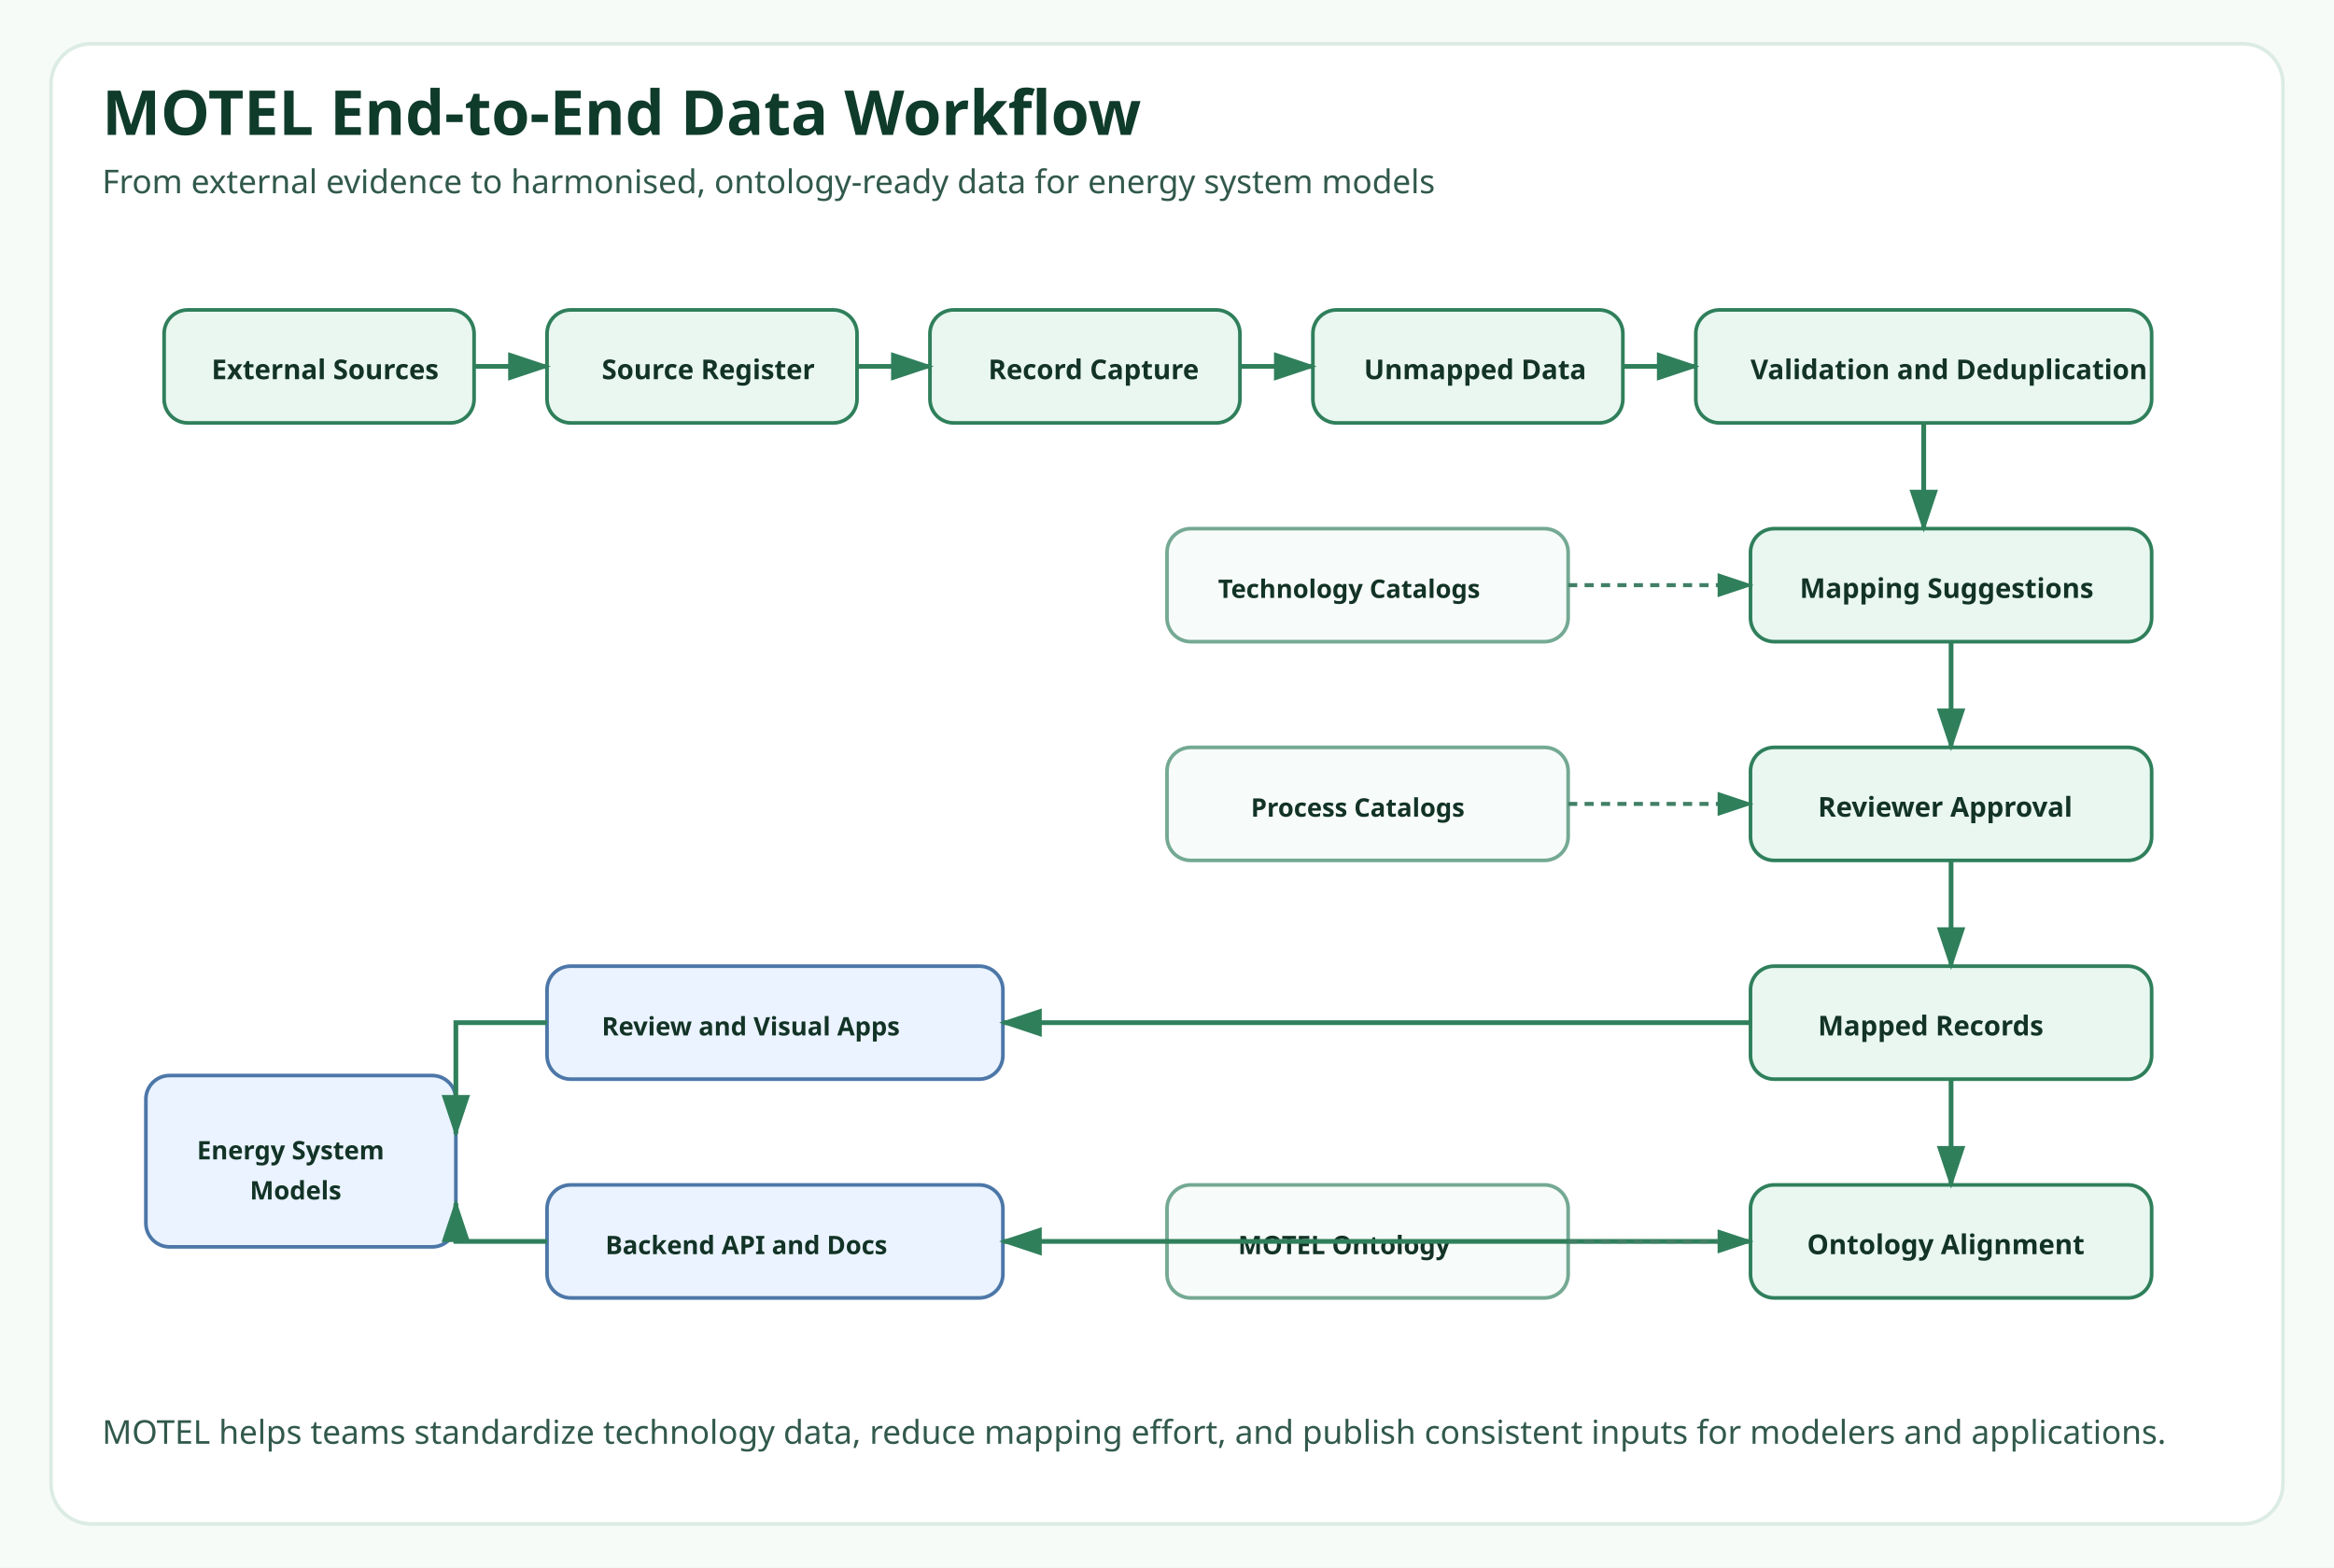
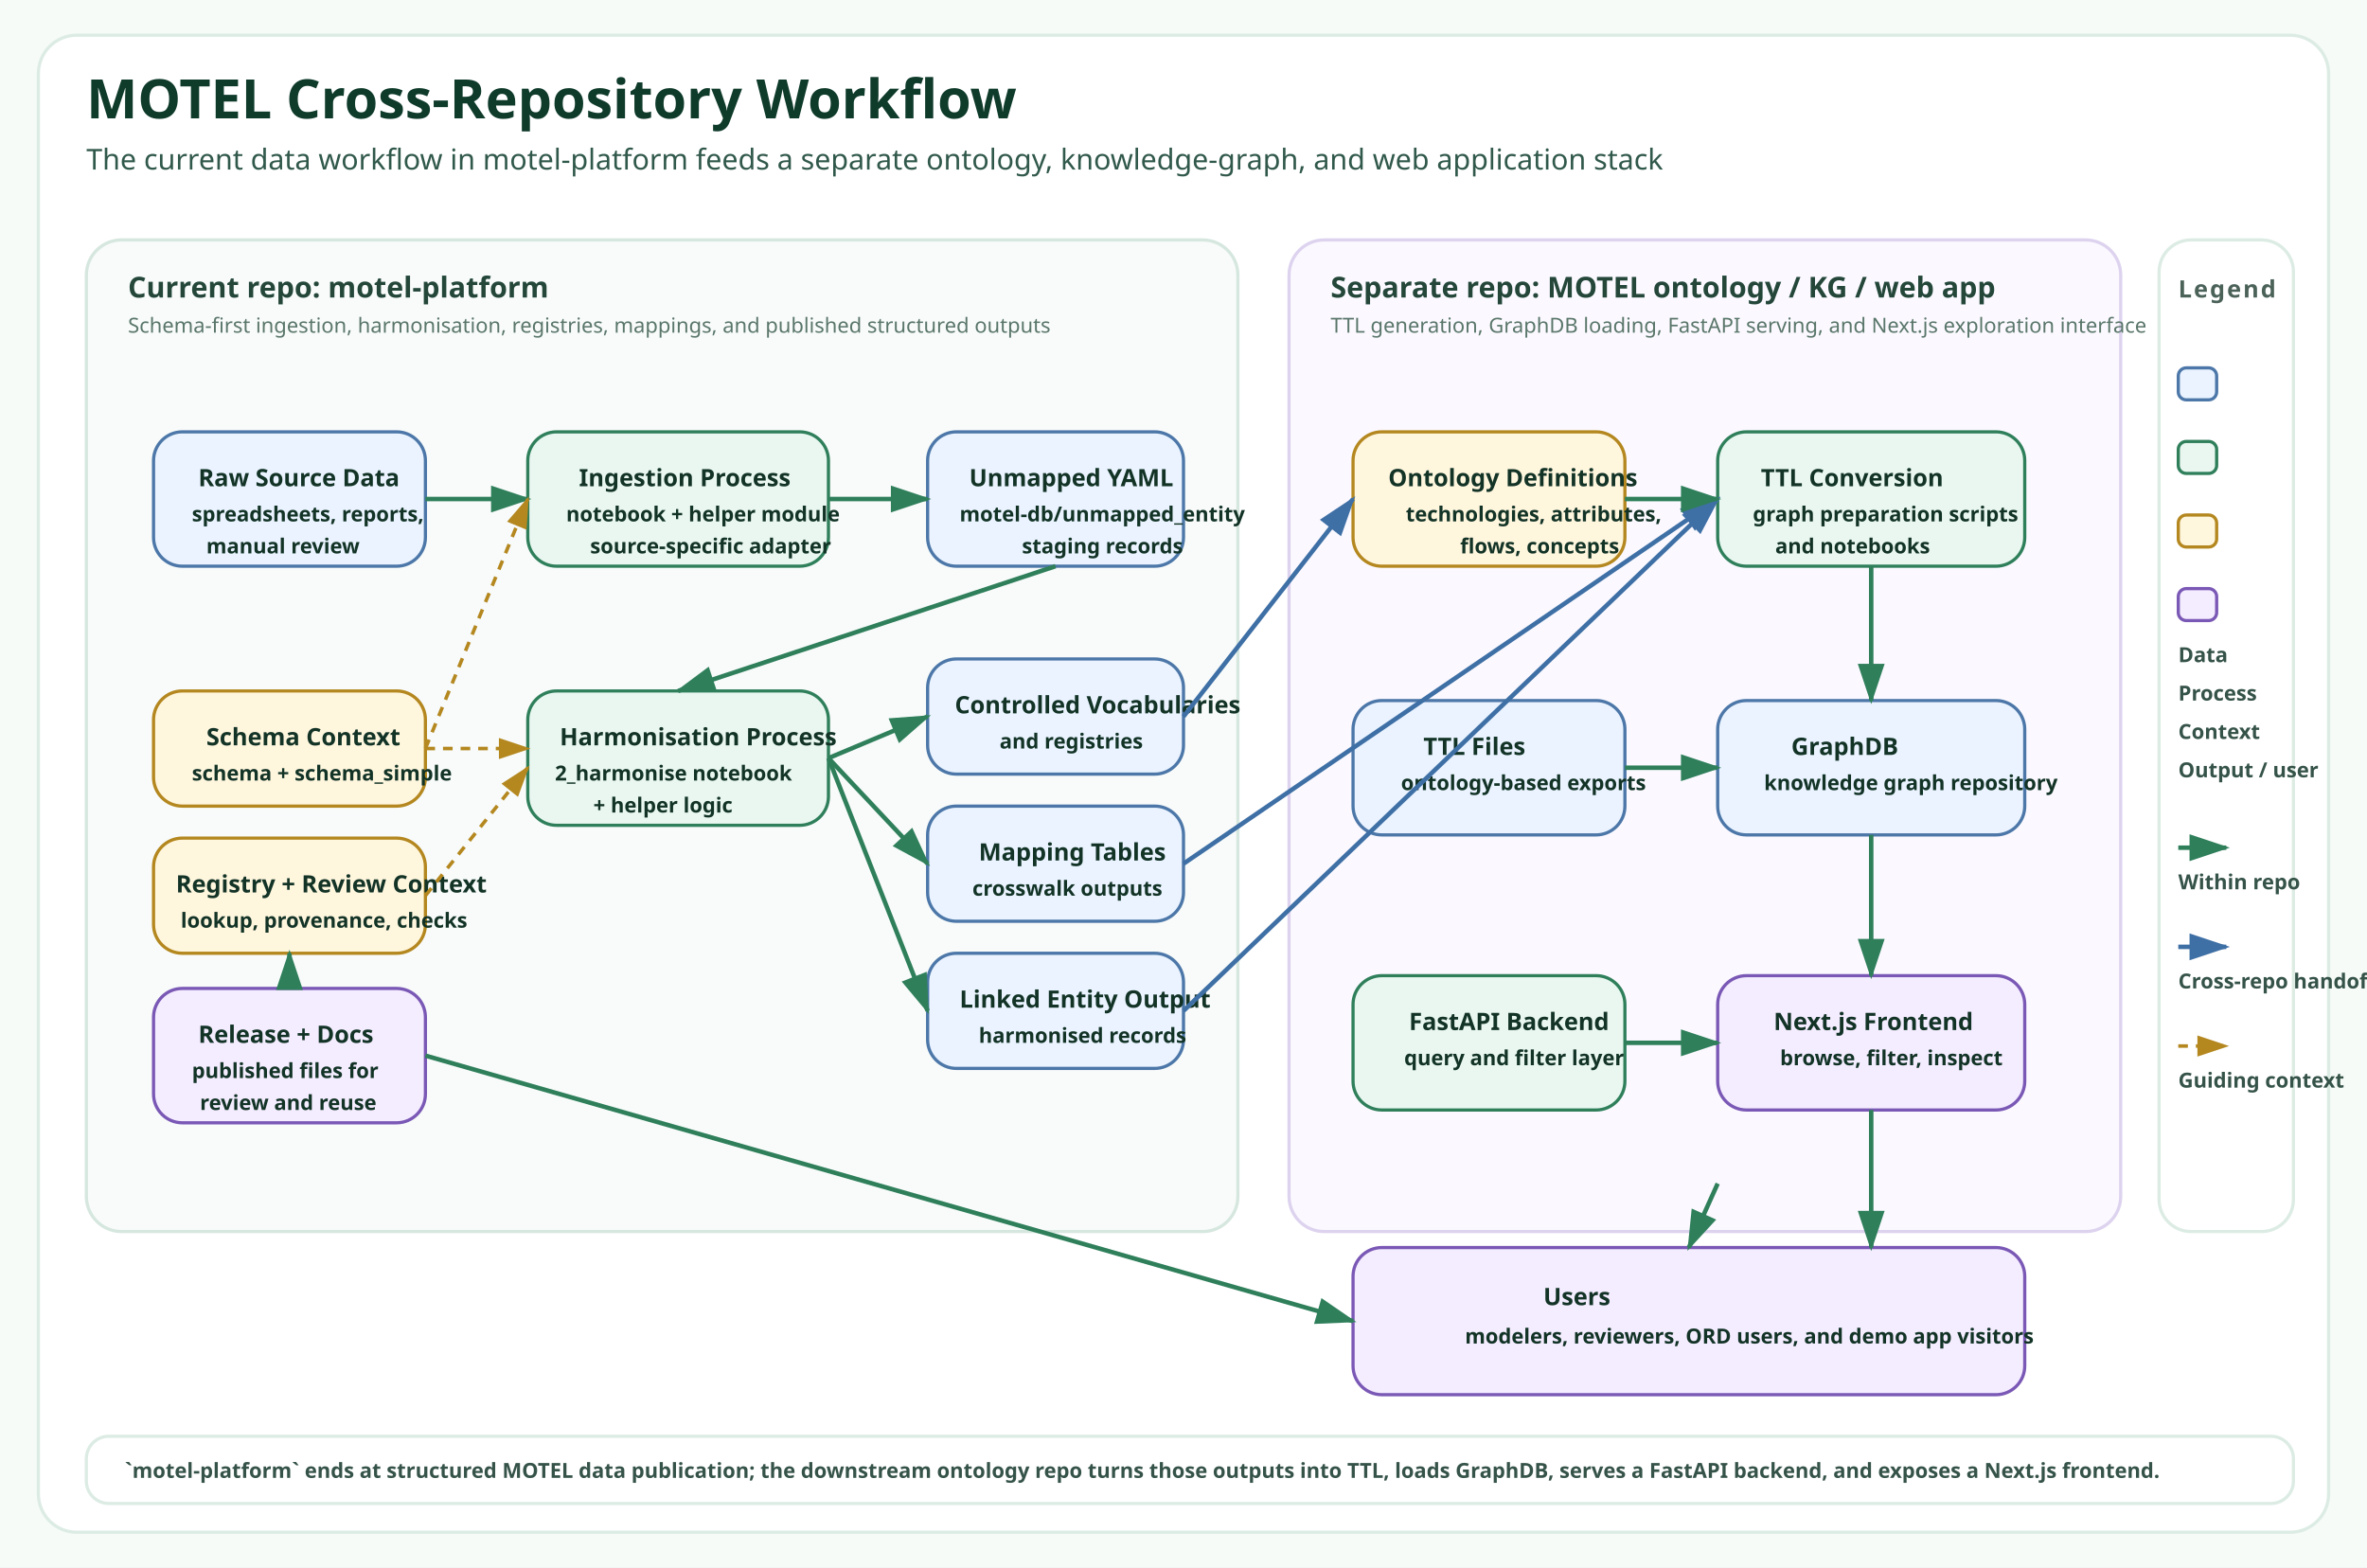
- <svg xmlns="http://www.w3.org/2000/svg" width="1280" height="860" viewBox="0 0 1280 860" role="img" aria-labelledby="title desc">
+ <svg xmlns="http://www.w3.org/2000/svg" width="1480" height="980" viewBox="0 0 1480 980" role="img" aria-labelledby="title desc">
  <defs>
    <style>
      .title { font: 700 34px 'Segoe UI', Tahoma, sans-serif; fill: #0f3b2b; }
      .subtitle { font: 500 18px 'Segoe UI', Tahoma, sans-serif; fill: #31594b; }
+       .repoTitle { font: 700 18px 'Segoe UI', Tahoma, sans-serif; fill: #24473a; }
+       .repoNote { font: 500 13px 'Segoe UI', Tahoma, sans-serif; fill: #5a766a; }
+       .lane { font: 700 15px 'Segoe UI', Tahoma, sans-serif; fill: #4b6259; letter-spacing: 0.08em; text-transform: uppercase; }
      .boxText { font: 600 15px 'Segoe UI', Tahoma, sans-serif; fill: #123326; }
-       .smallText { font: 600 14px 'Segoe UI', Tahoma, sans-serif; fill: #123326; }
-       .line { stroke: #2f7f5b; stroke-width: 2.6; fill: none; marker-end: url(#arrow); }
-       .auxLine { stroke: #417f66; stroke-width: 2.2; fill: none; marker-end: url(#arrow); stroke-dasharray: 5 4; }
-       .core { fill: #e9f7f0; stroke: #2f7f5b; stroke-width: 2; rx: 13; }
-       .support { fill: #f7fbf9; stroke: #74a994; stroke-width: 2; rx: 13; }
-       .output { fill: #eaf3ff; stroke: #4c77a8; stroke-width: 2; rx: 13; }
+       .smallText { font: 600 13px 'Segoe UI', Tahoma, sans-serif; fill: #123326; }
+       .legendText { font: 600 13px 'Segoe UI', Tahoma, sans-serif; fill: #355348; }
+       .line { stroke: #2f7f5b; stroke-width: 2.8; fill: none; marker-end: url(#arrow); }
+       .crossLine { stroke: #3e6fa5; stroke-width: 2.8; fill: none; marker-end: url(#arrowBlue); }
+       .auxLine { stroke: #b4871f; stroke-width: 2.2; fill: none; marker-end: url(#arrowGold); stroke-dasharray: 6 5; }
+       .data { fill: #eaf3ff; stroke: #4c77a8; stroke-width: 2; }
+       .process { fill: #e9f7f0; stroke: #2f7f5b; stroke-width: 2; }
+       .context { fill: #fff6de; stroke: #b4871f; stroke-width: 2; }
+       .consumer { fill: #f4ecff; stroke: #7a58b5; stroke-width: 2; }
+       .panel { fill: #ffffff; stroke: #dcece4; stroke-width: 2; }
+       .repoA { fill: #f8fbfa; stroke: #d6e7df; stroke-width: 2; }
+       .repoB { fill: #fbf9ff; stroke: #ddd3ef; stroke-width: 2; }
+       .legendPanel { fill: #ffffff; stroke: #dcece4; stroke-width: 2; }
    </style>
    <marker id="arrow" markerWidth="10" markerHeight="10" refX="8.2" refY="3" orient="auto">
      <path d="M0,0 L0,6 L9,3 z" fill="#2f7f5b" />
    </marker>
+     <marker id="arrowBlue" markerWidth="10" markerHeight="10" refX="8.2" refY="3" orient="auto">
+       <path d="M0,0 L0,6 L9,3 z" fill="#3e6fa5" />
+     </marker>
+     <marker id="arrowGold" markerWidth="10" markerHeight="10" refX="8.2" refY="3" orient="auto">
+       <path d="M0,0 L0,6 L9,3 z" fill="#b4871f" />
+     </marker>
  </defs>
-   <rect x="0" y="0" width="1280" height="860" fill="#f6fbf8" />
-   <rect x="28" y="24" width="1224" height="812" rx="22" fill="#ffffff" stroke="#dcece4" stroke-width="2" />
-   <text class="title" x="56" y="74">MOTEL End-to-End Data Workflow</text>
-   <text class="subtitle" x="56" y="106">From external evidence to harmonised, ontology-ready data for energy system models</text>
-   <rect class="core" x="90" y="170" width="170" height="62" rx="13" />
-   <text class="boxText" x="116" y="208">External Sources</text>
-   <rect class="core" x="300" y="170" width="170" height="62" rx="13" />
-   <text class="boxText" x="330" y="208">Source Register</text>
-   <rect class="core" x="510" y="170" width="170" height="62" rx="13" />
-   <text class="boxText" x="542" y="208">Record Capture</text>
-   <rect class="core" x="720" y="170" width="170" height="62" rx="13" />
-   <text class="boxText" x="748" y="208">Unmapped Data</text>
-   <rect class="core" x="930" y="170" width="250" height="62" rx="13" />
-   <text class="boxText" x="960" y="208">Validation and Deduplication</text>
-   <rect class="core" x="960" y="290" width="220" height="62" rx="13" />
-   <text class="boxText" x="987" y="328">Mapping Suggestions</text>
-   <rect class="core" x="960" y="410" width="220" height="62" rx="13" />
-   <text class="boxText" x="997" y="448">Reviewer Approval</text>
-   <rect class="core" x="960" y="530" width="220" height="62" rx="13" />
-   <text class="boxText" x="997" y="568">Mapped Records</text>
-   <rect class="core" x="960" y="650" width="220" height="62" rx="13" />
-   <text class="boxText" x="991" y="688">Ontology Alignment</text>
-   <rect class="support" x="640" y="290" width="220" height="62" rx="13" />
-   <text class="smallText" x="668" y="328">Technology Catalogs</text>
-   <rect class="support" x="640" y="410" width="220" height="62" rx="13" />
-   <text class="smallText" x="686" y="448">Process Catalogs</text>
-   <rect class="support" x="640" y="650" width="220" height="62" rx="13" />
-   <text class="smallText" x="679" y="688">MOTEL Ontology</text>
-   <rect class="output" x="300" y="650" width="250" height="62" rx="13" />
-   <text class="smallText" x="332" y="688">Backend API and Docs</text>
-   <rect class="output" x="300" y="530" width="250" height="62" rx="13" />
-   <text class="smallText" x="330" y="568">Review and Visual Apps</text>
-   <rect class="output" x="80" y="590" width="170" height="94" rx="13" />
-   <text class="smallText" x="108" y="636">Energy System</text>
-   <text class="smallText" x="137" y="658">Models</text>
-   <path class="line" d="M260 201 L300 201" />
-   <path class="line" d="M470 201 L510 201" />
-   <path class="line" d="M680 201 L720 201" />
-   <path class="line" d="M890 201 L930 201" />
-   <path class="line" d="M1055 232 L1055 290" />
-   <path class="line" d="M1070 352 L1070 410" />
-   <path class="line" d="M1070 472 L1070 530" />
-   <path class="line" d="M1070 592 L1070 650" />
-   <path class="line" d="M960 561 L550 561" />
-   <path class="line" d="M960 681 L550 681" />
-   <path class="line" d="M300 681 L250 681 L250 660" />
-   <path class="line" d="M300 561 L250 561 L250 622" />
-   <path class="auxLine" d="M860 321 L960 321" />
-   <path class="auxLine" d="M860 441 L960 441" />
-   <path class="auxLine" d="M860 681 L960 681" />
-   <text class="subtitle" x="56" y="792">MOTEL helps teams standardize technology data, reduce mapping effort, and publish consistent inputs for modelers and applications.</text>
+   <rect x="0" y="0" width="1480" height="980" fill="#f6fbf8" />
+   <rect class="panel" x="24" y="22" width="1432" height="936" rx="24" />
+   <text class="title" x="54" y="74">MOTEL Cross-Repository Workflow</text>
+   <text class="subtitle" x="54" y="106">The current data workflow in motel-platform feeds a separate ontology, knowledge-graph, and web application stack</text>
+   <rect class="repoA" x="54" y="150" width="720" height="620" rx="22" />
+   <text class="repoTitle" x="80" y="186">Current repo: motel-platform</text>
+   <text class="repoNote" x="80" y="208">Schema-first ingestion, harmonisation, registries, mappings, and published structured outputs</text>
+   <rect class="repoB" x="806" y="150" width="520" height="620" rx="22" />
+   <text class="repoTitle" x="832" y="186">Separate repo: MOTEL ontology / KG / web app</text>
+   <text class="repoNote" x="832" y="208">TTL generation, GraphDB loading, FastAPI serving, and Next.js exploration interface</text>
+   <rect class="legendPanel" x="1350" y="150" width="84" height="620" rx="20" />
+   <text class="lane" x="1362" y="186">Legend</text>
+   <rect class="data" x="96" y="270" width="170" height="84" rx="18" />
+   <text class="boxText" x="124" y="304">Raw Source Data</text>
+   <text class="smallText" x="120" y="326">spreadsheets, reports,</text>
+   <text class="smallText" x="129" y="346">manual review</text>
+   <rect class="process" x="330" y="270" width="188" height="84" rx="18" />
+   <text class="boxText" x="362" y="304">Ingestion Process</text>
+   <text class="smallText" x="354" y="326">notebook + helper module</text>
+   <text class="smallText" x="369" y="346">source-specific adapter</text>
+   <rect class="data" x="580" y="270" width="160" height="84" rx="18" />
+   <text class="boxText" x="606" y="304">Unmapped YAML</text>
+   <text class="smallText" x="600" y="326">motel-db/unmapped_entity</text>
+   <text class="smallText" x="639" y="346">staging records</text>
+   <rect class="process" x="330" y="432" width="188" height="84" rx="18" />
+   <text class="boxText" x="350" y="466">Harmonisation Process</text>
+   <text class="smallText" x="347" y="488">2_harmonise notebook</text>
+   <text class="smallText" x="371" y="508">+ helper logic</text>
+   <rect class="data" x="580" y="412" width="160" height="72" rx="18" />
+   <text class="boxText" x="597" y="446">Controlled Vocabularies</text>
+   <text class="smallText" x="625" y="468">and registries</text>
+   <rect class="data" x="580" y="504" width="160" height="72" rx="18" />
+   <text class="boxText" x="612" y="538">Mapping Tables</text>
+   <text class="smallText" x="608" y="560">crosswalk outputs</text>
+   <rect class="data" x="580" y="596" width="160" height="72" rx="18" />
+   <text class="boxText" x="600" y="630">Linked Entity Output</text>
+   <text class="smallText" x="612" y="652">harmonised records</text>
+   <rect class="consumer" x="96" y="618" width="170" height="84" rx="18" />
+   <text class="boxText" x="124" y="652">Release + Docs</text>
+   <text class="smallText" x="120" y="674">published files for</text>
+   <text class="smallText" x="125" y="694">review and reuse</text>
+   <rect class="context" x="96" y="432" width="170" height="72" rx="18" />
+   <text class="boxText" x="129" y="466">Schema Context</text>
+   <text class="smallText" x="120" y="488">schema + schema_simple</text>
+   <rect class="context" x="96" y="524" width="170" height="72" rx="18" />
+   <text class="boxText" x="110" y="558">Registry + Review Context</text>
+   <text class="smallText" x="113" y="580">lookup, provenance, checks</text>
+   <rect class="context" x="846" y="270" width="170" height="84" rx="18" />
+   <text class="boxText" x="868" y="304">Ontology Definitions</text>
+   <text class="smallText" x="879" y="326">technologies, attributes,</text>
+   <text class="smallText" x="913" y="346">flows, concepts</text>
+   <rect class="process" x="1074" y="270" width="192" height="84" rx="18" />
+   <text class="boxText" x="1101" y="304">TTL Conversion</text>
+   <text class="smallText" x="1096" y="326">graph preparation scripts</text>
+   <text class="smallText" x="1110" y="346">and notebooks</text>
+   <rect class="data" x="846" y="438" width="170" height="84" rx="18" />
+   <text class="boxText" x="890" y="472">TTL Files</text>
+   <text class="smallText" x="876" y="494">ontology-based exports</text>
+   <rect class="data" x="1074" y="438" width="192" height="84" rx="18" />
+   <text class="boxText" x="1120" y="472">GraphDB</text>
+   <text class="smallText" x="1103" y="494">knowledge graph repository</text>
+   <rect class="process" x="846" y="610" width="170" height="84" rx="18" />
+   <text class="boxText" x="881" y="644">FastAPI Backend</text>
+   <text class="smallText" x="878" y="666">query and filter layer</text>
+   <rect class="consumer" x="1074" y="610" width="192" height="84" rx="18" />
+   <text class="boxText" x="1109" y="644">Next.js Frontend</text>
+   <text class="smallText" x="1113" y="666">browse, filter, inspect</text>
+   <rect class="consumer" x="846" y="780" width="420" height="92" rx="18" />
+   <text class="boxText" x="965" y="816">Users</text>
+   <text class="smallText" x="916" y="840">modelers, reviewers, ORD users, and demo app visitors</text>
+   <path class="line" d="M266 312 L330 312" />
+   <path class="line" d="M518 312 L580 312" />
+   <path class="line" d="M660 354 L424 432" />
+   <path class="line" d="M518 474 L580 448" />
+   <path class="line" d="M518 474 L580 540" />
+   <path class="line" d="M518 474 L580 632" />
+   <path class="line" d="M181 618 L181 596" />
+   <path class="auxLine" d="M266 468 L330 468" />
+   <path class="auxLine" d="M266 560 L330 480" />
+   <path class="auxLine" d="M266 468 L330 312" />
+   <path class="crossLine" d="M740 448 L846 312" />
+   <path class="crossLine" d="M740 540 L1074 312" />
+   <path class="crossLine" d="M740 632 L1074 312" />
+   <path class="line" d="M1016 312 L1074 312" />
+   <path class="line" d="M1170 354 L1170 438" />
+   <path class="line" d="M1016 480 L1074 480" />
+   <path class="line" d="M1170 522 L1170 610" />
+   <path class="line" d="M1016 652 L1074 652" />
+   <path class="line" d="M1074 740 L1056 780" />
+   <path class="line" d="M1170 694 L1170 780" />
+   <path class="line" d="M266 660 L846 826" />
+   <rect class="data" x="1362" y="230" width="24" height="20" rx="5" />
+   <rect class="process" x="1362" y="276" width="24" height="20" rx="5" />
+   <rect class="context" x="1362" y="322" width="24" height="20" rx="5" />
+   <rect class="consumer" x="1362" y="368" width="24" height="20" rx="5" />
+   <text class="legendText" x="1362" y="414">Data</text>
+   <text class="legendText" x="1362" y="438">Process</text>
+   <text class="legendText" x="1362" y="462">Context</text>
+   <text class="legendText" x="1362" y="486">Output / user</text>
+   <path class="line" d="M1362 530 L1392 530" />
+   <text class="legendText" x="1362" y="556">Within repo</text>
+   <path class="crossLine" d="M1362 592 L1392 592" />
+   <text class="legendText" x="1362" y="618">Cross-repo handoff</text>
+   <path class="auxLine" d="M1362 654 L1392 654" />
+   <text class="legendText" x="1362" y="680">Guiding context</text>
+   <rect class="panel" x="54" y="898" width="1380" height="42" rx="14" />
+   <text class="legendText" x="78" y="924">`motel-platform` ends at structured MOTEL data publication; the downstream ontology repo turns those outputs into TTL, loads GraphDB, serves a FastAPI backend, and exposes a Next.js frontend.</text>
</svg>
